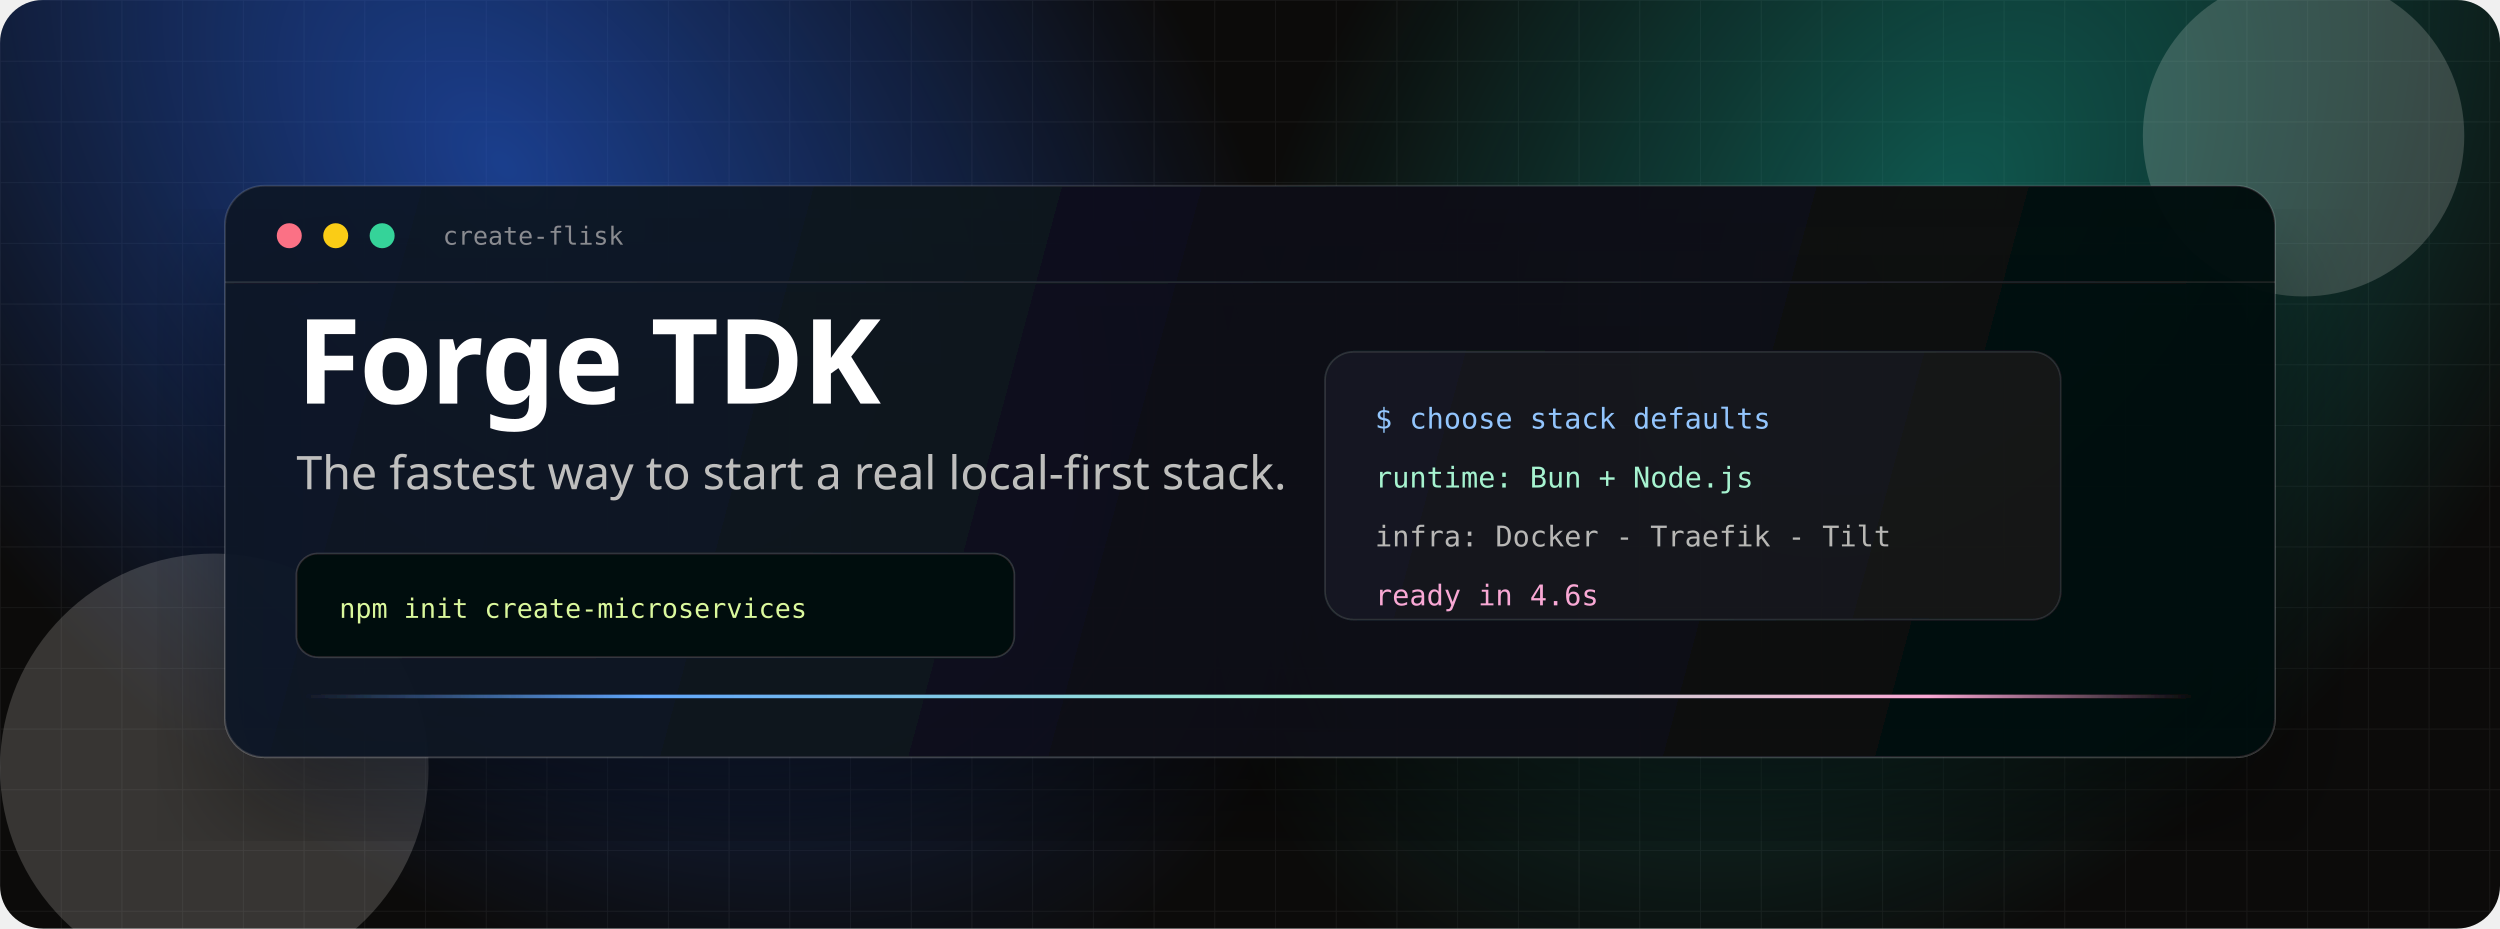
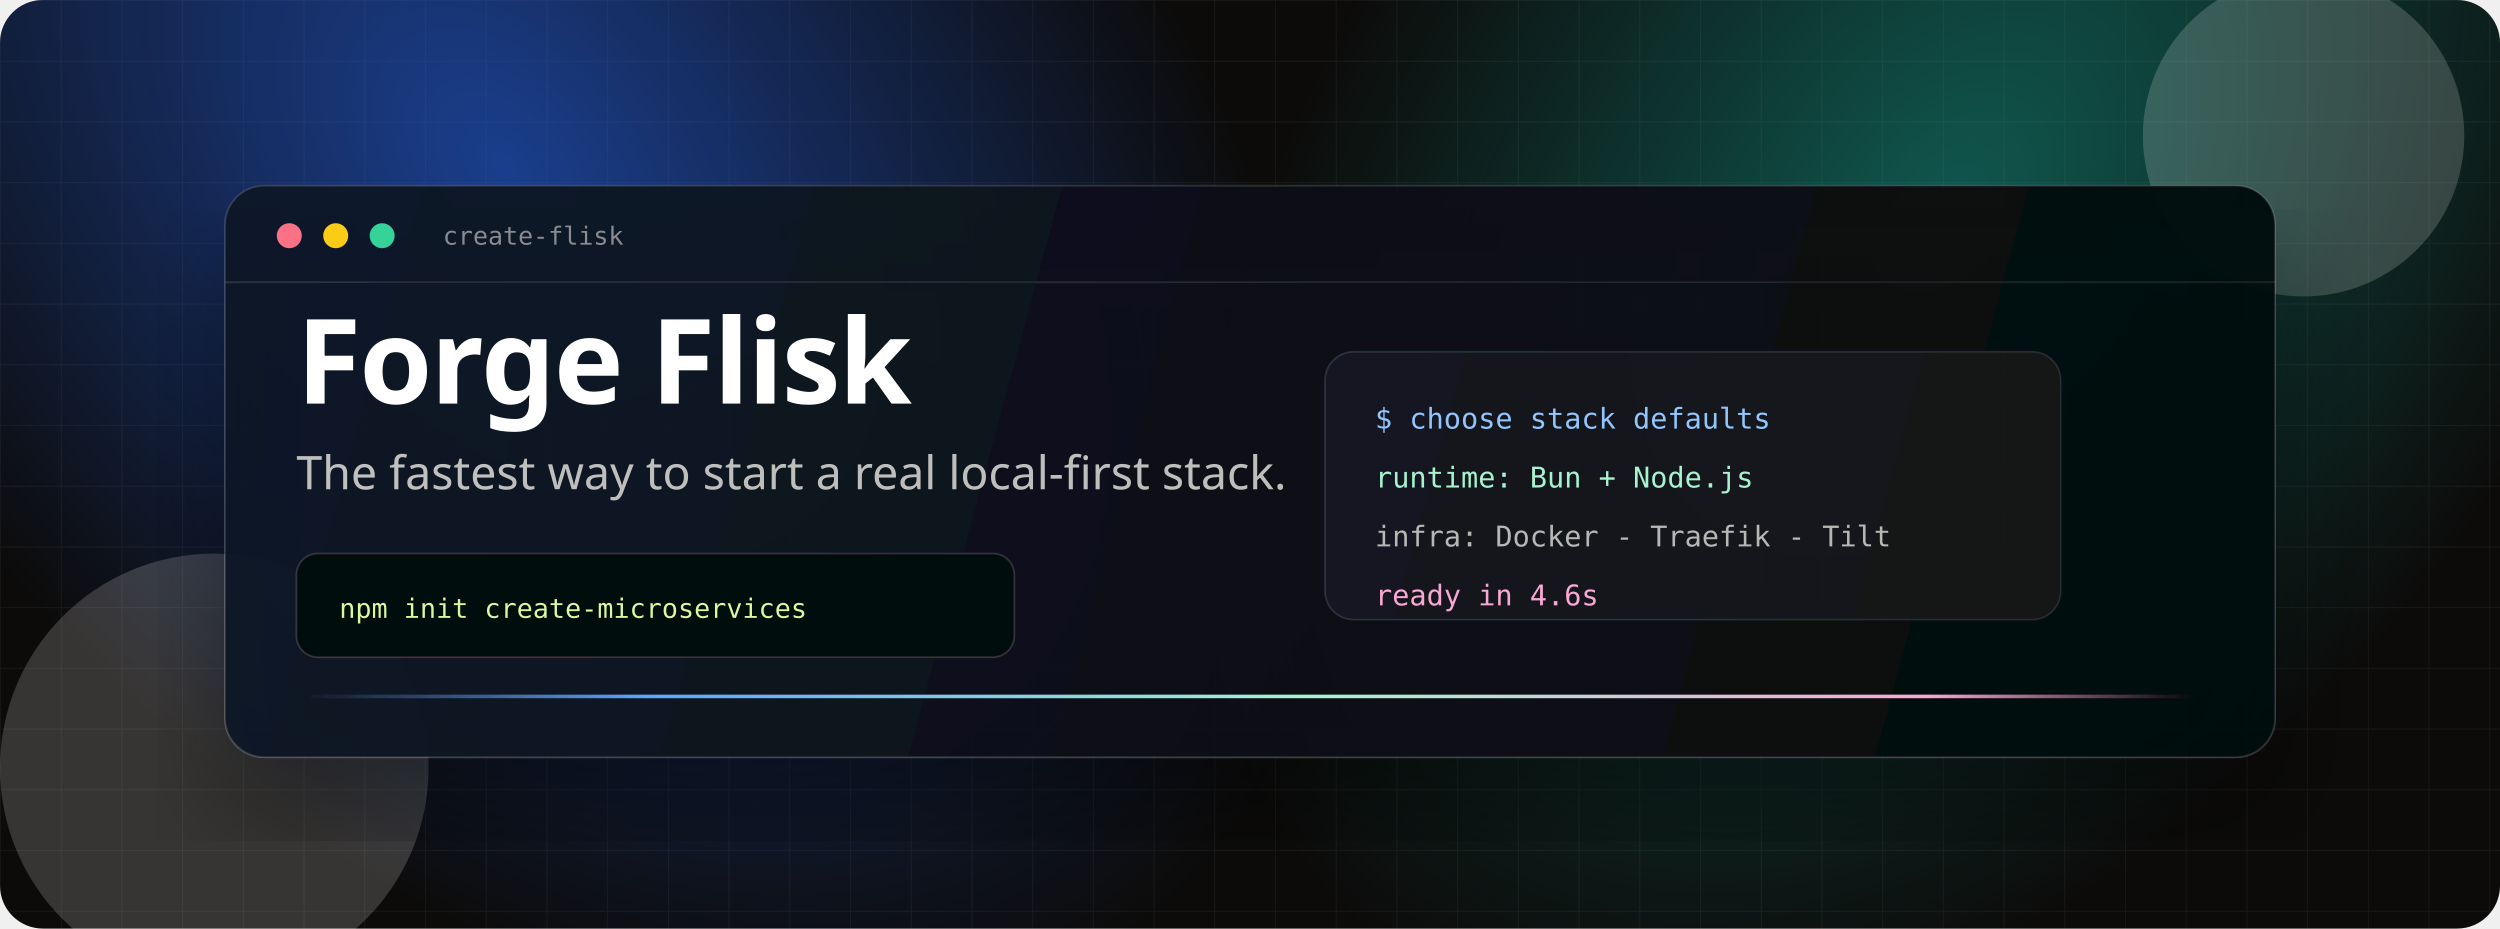
<svg xmlns="http://www.w3.org/2000/svg" viewBox="0 0 1400 520" fill="none">
  <defs>
    <radialGradient id="glowA" cx="0" cy="0" r="1" gradientUnits="userSpaceOnUse" gradientTransform="translate(280 92) rotate(48) scale(560 360)">
      <stop stop-color="#2563eb" stop-opacity=".58" />
      <stop offset="1" stop-color="#2563eb" stop-opacity="0" />
    </radialGradient>
    <radialGradient id="glowB" cx="0" cy="0" r="1" gradientUnits="userSpaceOnUse" gradientTransform="translate(1090 118) rotate(128) scale(520 340)">
      <stop stop-color="#14b8a6" stop-opacity=".44" />
      <stop offset="1" stop-color="#14b8a6" stop-opacity="0" />
    </radialGradient>
    <linearGradient id="panel" x1="134" y1="132" x2="1224" y2="426" gradientUnits="userSpaceOnUse">
      <stop stop-color="#111827" stop-opacity=".94" />
      <stop offset="1" stop-color="#05070a" stop-opacity=".96" />
    </linearGradient>
    <linearGradient id="line" x1="171" y1="360" x2="1228" y2="359" gradientUnits="userSpaceOnUse">
      <stop stop-color="#60a5fa" stop-opacity="0" />
      <stop offset=".18" stop-color="#60a5fa" />
      <stop offset=".53" stop-color="#a7f3d0" />
      <stop offset=".86" stop-color="#f9a8d4" />
      <stop offset="1" stop-color="#f9a8d4" stop-opacity="0" />
    </linearGradient>
    <filter id="softShadow" x="88" y="85" width="1234" height="386" filterUnits="userSpaceOnUse" color-interpolation-filters="sRGB">
      <feDropShadow dx="0" dy="32" stdDeviation="32" flood-color="#000000" flood-opacity=".42" />
    </filter>
    <pattern id="grid" width="34" height="34" patternUnits="userSpaceOnUse">
      <path d="M34 0H0V34" stroke="#ffffff" stroke-opacity=".055" />
    </pattern>
  </defs>
  <rect width="1400" height="520" rx="24" fill="#0c0b0a" />
  <rect width="1400" height="520" rx="24" fill="url(#grid)" />
  <rect width="1400" height="520" rx="24" fill="url(#glowA)" />
  <rect width="1400" height="520" rx="24" fill="url(#glowB)" />
  <g opacity=".18">
    <circle cx="120" cy="430" r="120" fill="#f7f4ee" />
    <circle cx="1290" cy="76" r="90" fill="#f7f4ee" />
  </g>
  <g filter="url(#softShadow)">
    <rect x="126" y="104" width="1148" height="320" rx="22" fill="url(#panel)" stroke="#ffffff" stroke-opacity=".14" />
    <path d="M126 158H1274" stroke="#ffffff" stroke-opacity=".1" />
    <circle cx="162" cy="132" r="7" fill="#fb7185" />
    <circle cx="188" cy="132" r="7" fill="#facc15" />
    <circle cx="214" cy="132" r="7" fill="#34d399" />
    <text x="248" y="137" fill="#f7f4ee" fill-opacity=".52" font-family="ui-monospace, SFMono-Regular, Menlo, Consolas, monospace" font-size="14">create-flisk</text>
    <text x="166" y="226" fill="#ffffff" font-family="Geist, ui-sans-serif, system-ui, sans-serif" font-size="66" font-weight="800" letter-spacing="-1">
-       Forge TDK
+       Forge Flisk
    </text>
    <text x="166" y="274" fill="#f7f4ee" fill-opacity=".76" font-family="Geist, ui-sans-serif, system-ui, sans-serif" font-size="26" font-weight="500">
      The fastest way to start a real local-first stack.
    </text>
    <rect x="166" y="310" width="402" height="58" rx="12" fill="#05070a" stroke="#ffffff" stroke-opacity=".16" />
    <text x="190" y="346" fill="#d9f99d" font-family="ui-monospace, SFMono-Regular, Menlo, Consolas, monospace" font-size="15">npm init create-microservices</text>
    <path d="M168 390H1232" stroke="url(#line)" stroke-width="2" />
    <g transform="translate(742 197)">
      <rect x="0" y="0" width="412" height="150" rx="16" fill="#ffffff" fill-opacity=".045" stroke="#ffffff" stroke-opacity=".12" />
      <text x="28" y="43" fill="#93c5fd" font-family="ui-monospace, SFMono-Regular, Menlo, Consolas, monospace" font-size="16">$ choose stack defaults</text>
      <text x="28" y="76" fill="#a7f3d0" font-family="ui-monospace, SFMono-Regular, Menlo, Consolas, monospace" font-size="16">runtime: Bun + Node.js</text>
      <text x="28" y="109" fill="#f7f4ee" fill-opacity=".72" font-family="ui-monospace, SFMono-Regular, Menlo, Consolas, monospace" font-size="16">infra: Docker - Traefik - Tilt</text>
      <text x="28" y="142" fill="#f9a8d4" font-family="ui-monospace, SFMono-Regular, Menlo, Consolas, monospace" font-size="16">ready in 4.6s</text>
    </g>
  </g>
</svg>
